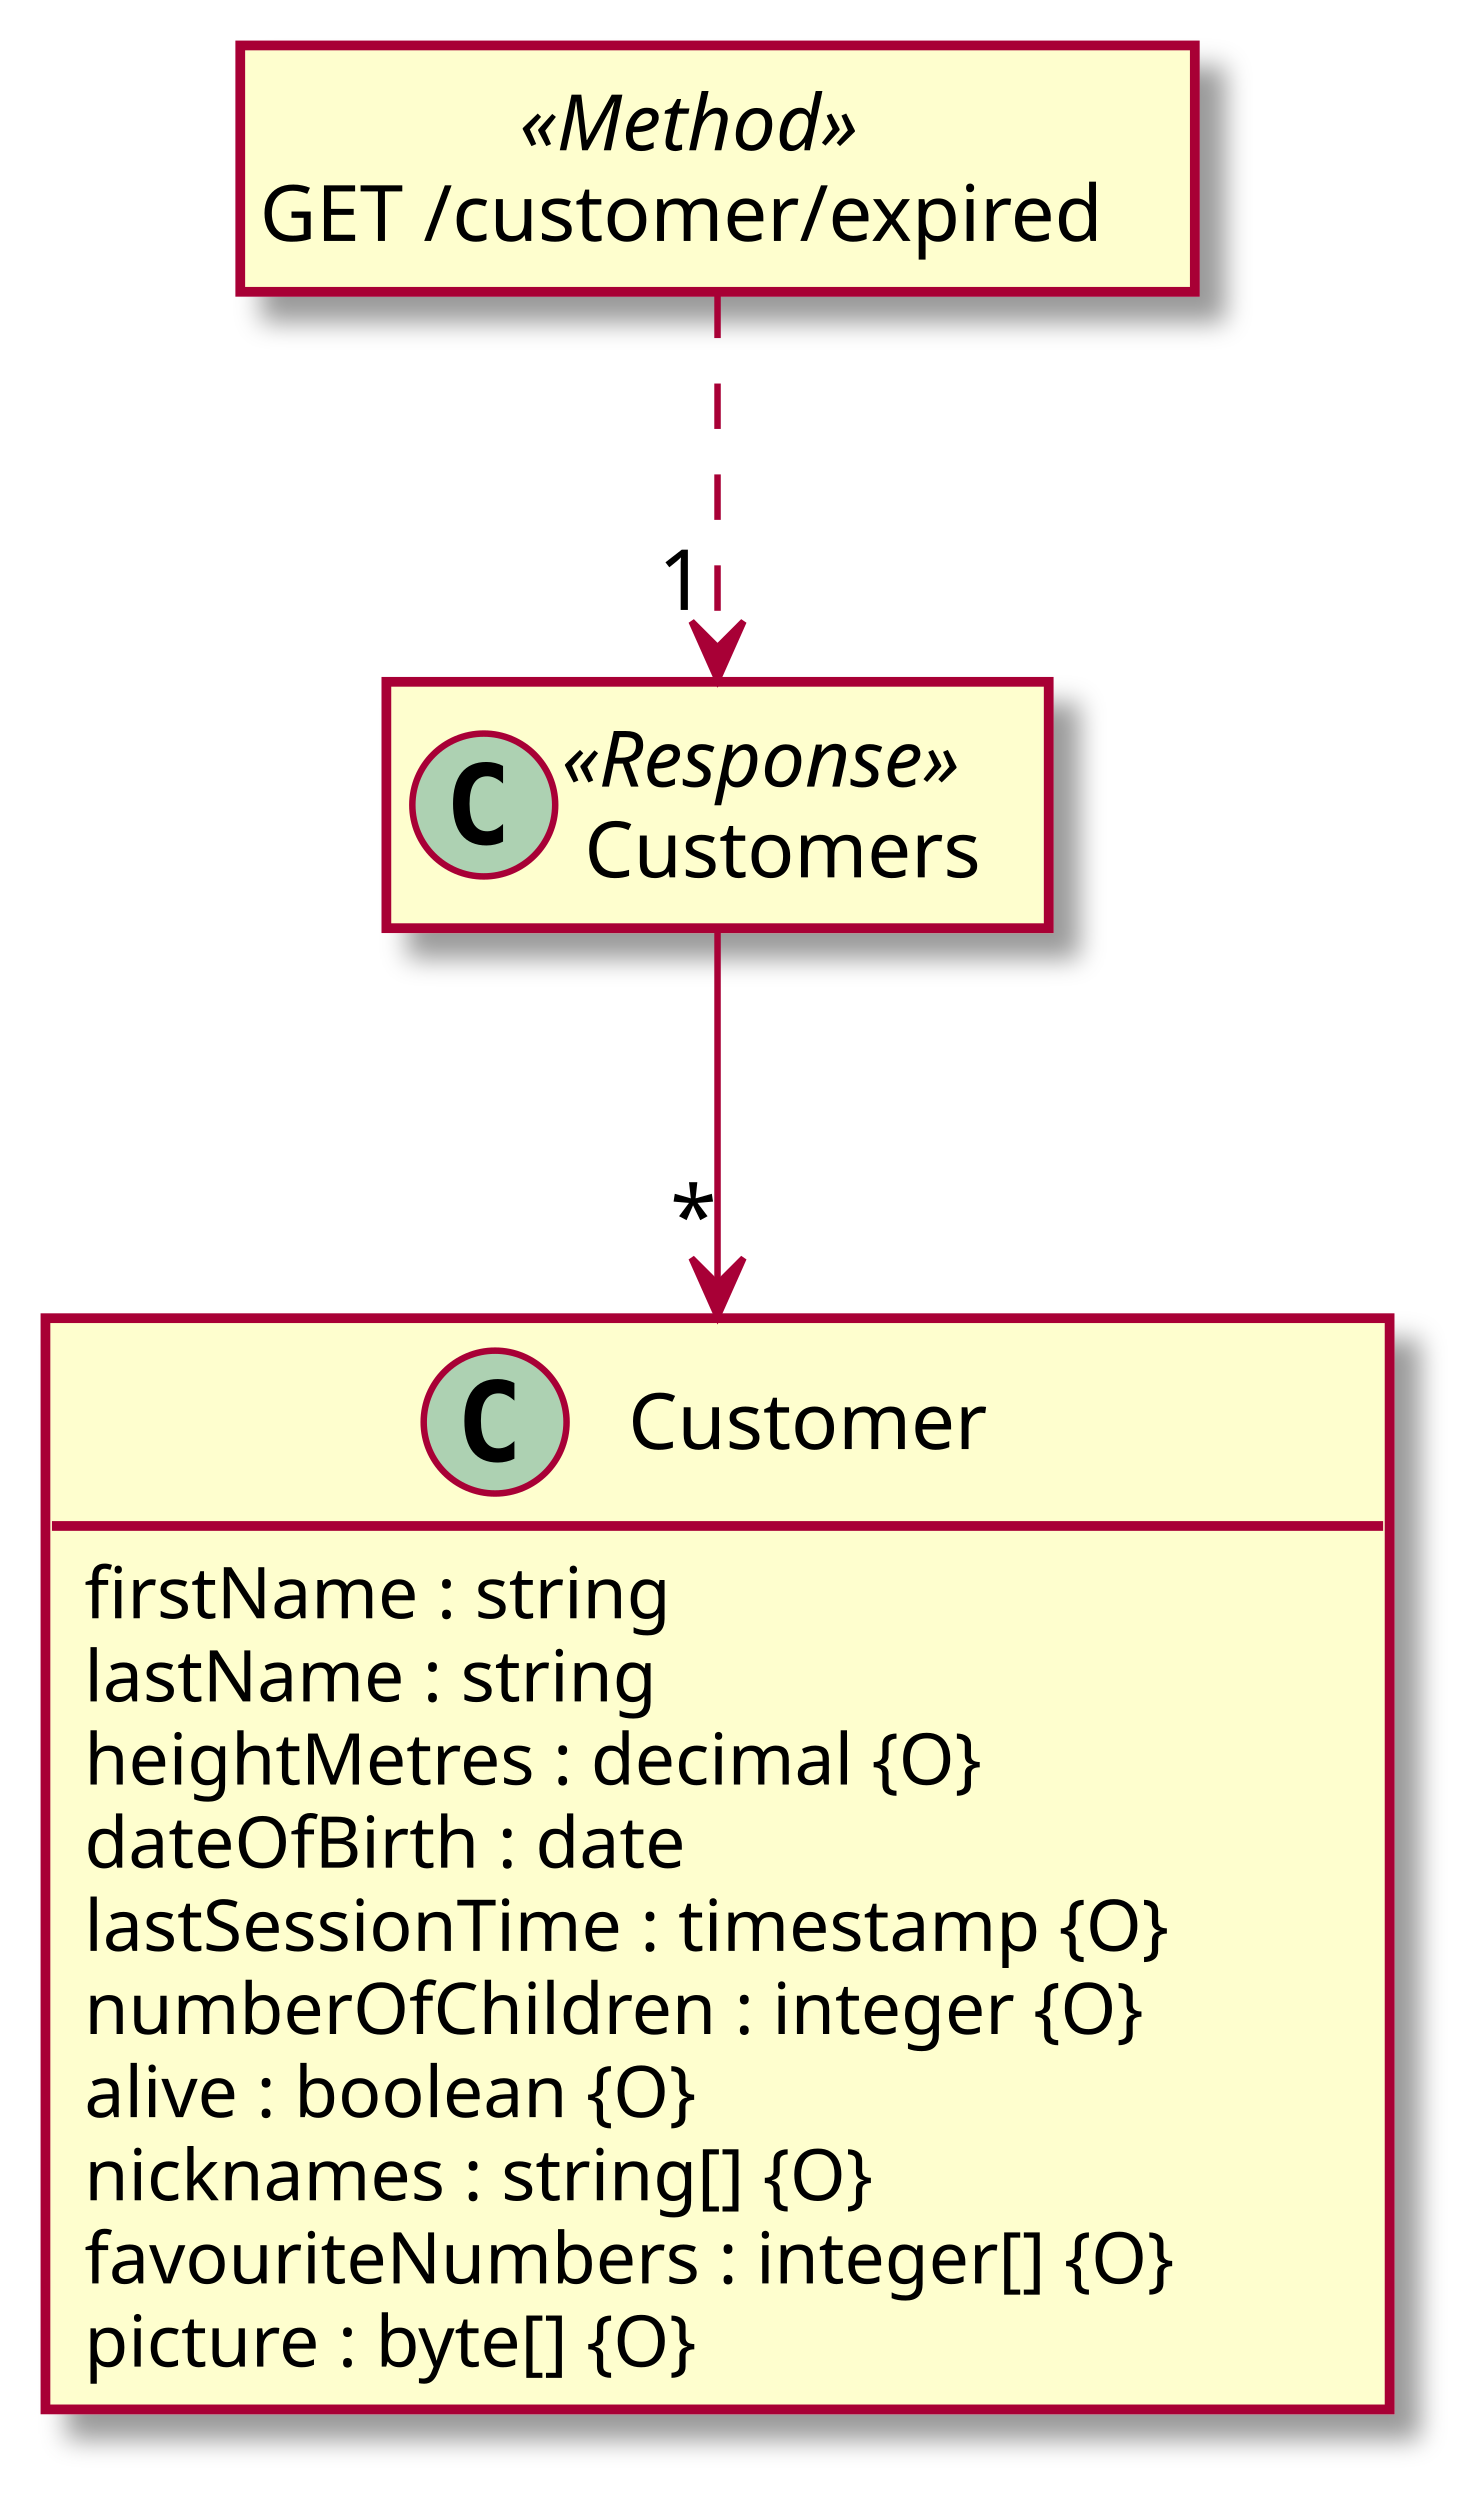
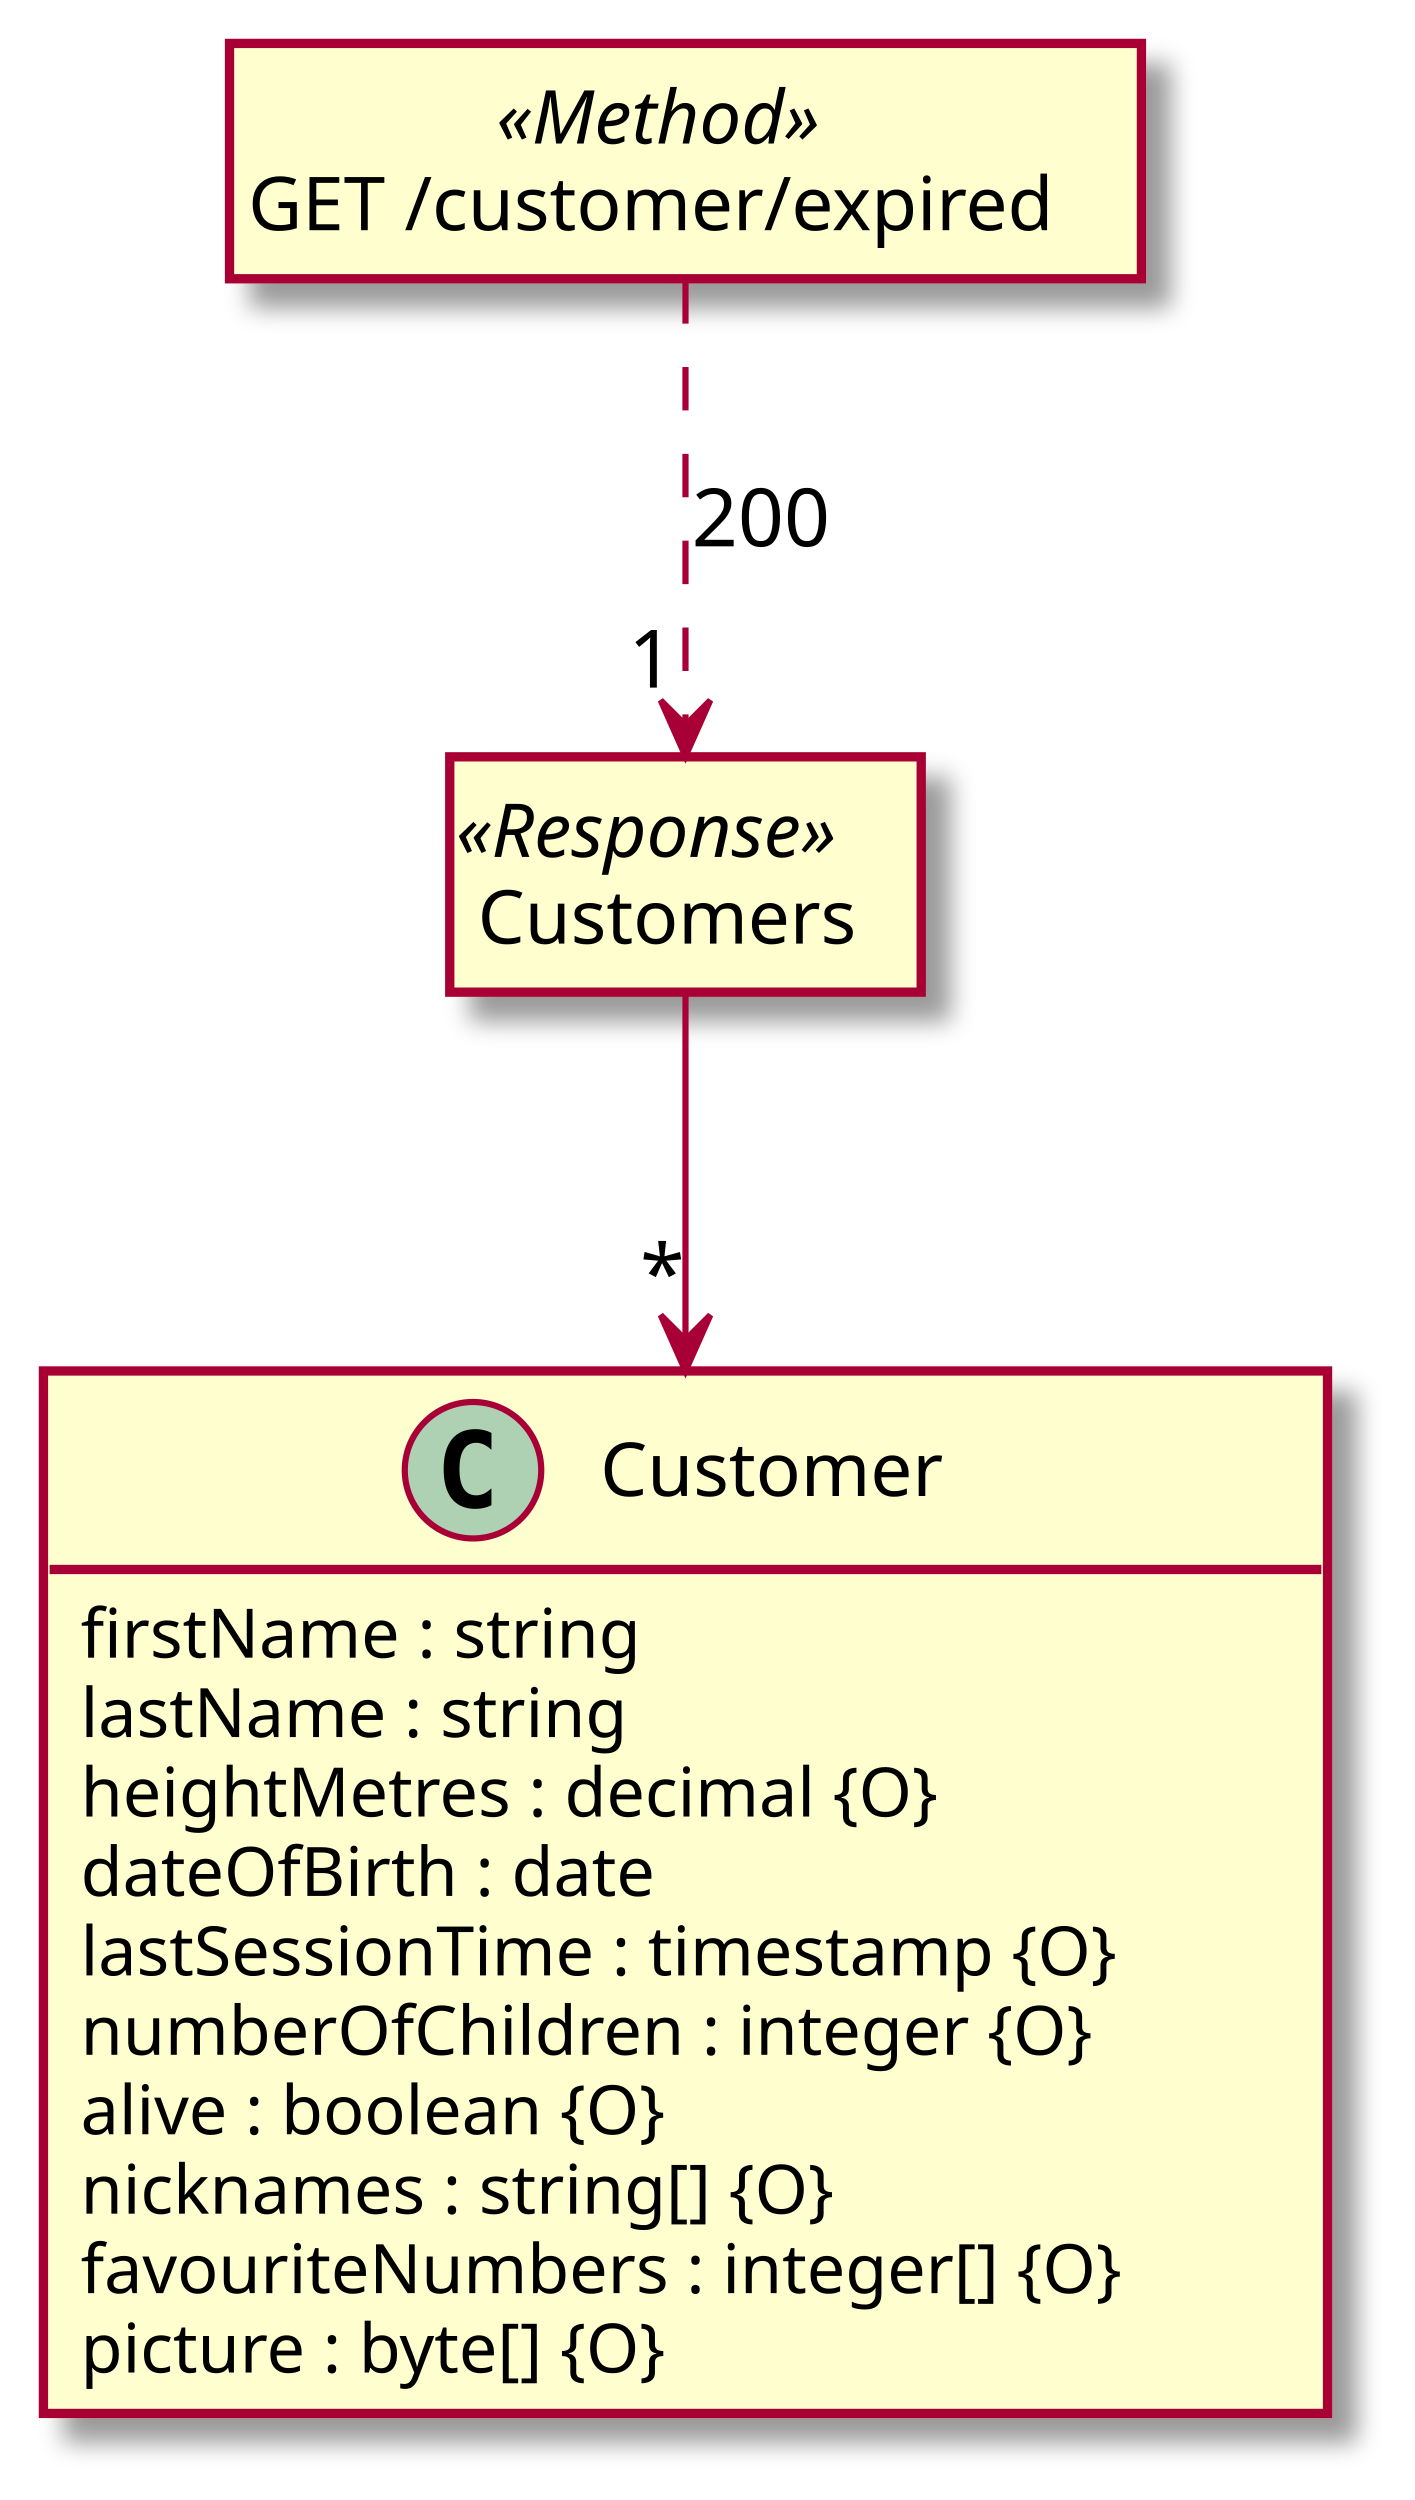
- <svg xmlns="http://www.w3.org/2000/svg" contentScriptType="application/ecmascript" contentStyleType="text/css" height="385px" preserveAspectRatio="none" style="width:228px;height:385px;" version="1.1" viewBox="0 0 228 385" width="228px" zoomAndPan="magnify">
+ <svg xmlns="http://www.w3.org/2000/svg" contentScriptType="application/ecmascript" contentStyleType="text/css" height="403px" preserveAspectRatio="none" style="width:228px;height:403px;" version="1.1" viewBox="0 0 228 403" width="228px" zoomAndPan="magnify">
  <defs>
-     <filter height="300%" id="f12pl1rucai89r" width="300%" x="-1" y="-1">
+     <filter height="300%" id="f19bq16i5svtcl" width="300%" x="-1" y="-1">
      <feGaussianBlur result="blurOut" stdDeviation="2.0" />
      <feColorMatrix in="blurOut" result="blurOut2" type="matrix" values="0 0 0 0 0 0 0 0 0 0 0 0 0 0 0 0 0 0 .4 0" />
      <feOffset dx="4.0" dy="4.0" in="blurOut2" result="blurOut3" />
      <feBlend in="SourceGraphic" in2="blurOut3" mode="normal" />
    </filter>
  </defs>
  <g>
-     <rect codeLine="6" fill="#FEFECE" filter="url(#f12pl1rucai89r)" height="168.047" id="Customer" style="stroke:#A80036;stroke-width:1.5;" width="207" x="7" y="203" />
-     <ellipse cx="76.25" cy="219" fill="#ADD1B2" rx="11" ry="11" style="stroke:#A80036;stroke-width:1.0;" />
-     <path d="M79.219,224.641 Q78.641,224.938 78,225.078 Q77.359,225.234 76.656,225.234 Q74.156,225.234 72.828,223.594 Q71.516,221.938 71.516,218.812 Q71.516,215.688 72.828,214.031 Q74.156,212.375 76.656,212.375 Q77.359,212.375 78,212.531 Q78.656,212.688 79.219,212.984 L79.219,215.703 Q78.594,215.125 78,214.859 Q77.406,214.578 76.781,214.578 Q75.438,214.578 74.75,215.656 Q74.062,216.719 74.062,218.812 Q74.062,220.906 74.75,221.984 Q75.438,223.047 76.781,223.047 Q77.406,223.047 78,222.781 Q78.594,222.5 79.219,221.922 L79.219,224.641 Z " fill="#000000" />
-     <text fill="#000000" font-family="sans-serif" font-size="12" lengthAdjust="spacing" textLength="60" x="96.75" y="223.154">Customer</text>
-     <line style="stroke:#A80036;stroke-width:1.5;" x1="8" x2="213" y1="235" y2="235" />
-     <text fill="#000000" font-family="sans-serif" font-size="11" lengthAdjust="spacing" textLength="101" x="13" y="249.21">firstName : string</text>
-     <text fill="#000000" font-family="sans-serif" font-size="11" lengthAdjust="spacing" textLength="99" x="13" y="262.015">lastName : string</text>
-     <text fill="#000000" font-family="sans-serif" font-size="11" lengthAdjust="spacing" textLength="157" x="13" y="274.82">heightMetres : decimal {O}</text>
-     <text fill="#000000" font-family="sans-serif" font-size="11" lengthAdjust="spacing" textLength="102" x="13" y="287.625">dateOfBirth : date</text>
-     <text fill="#000000" font-family="sans-serif" font-size="11" lengthAdjust="spacing" textLength="195" x="13" y="300.429">lastSessionTime : timestamp {O}</text>
-     <text fill="#000000" font-family="sans-serif" font-size="11" lengthAdjust="spacing" textLength="183" x="13" y="313.234">numberOfChildren : integer {O}</text>
-     <text fill="#000000" font-family="sans-serif" font-size="11" lengthAdjust="spacing" textLength="110" x="13" y="326.039">alive : boolean {O}</text>
-     <text fill="#000000" font-family="sans-serif" font-size="11" lengthAdjust="spacing" textLength="141" x="13" y="338.843">nicknames : string[] {O}</text>
-     <text fill="#000000" font-family="sans-serif" font-size="11" lengthAdjust="spacing" textLength="189" x="13" y="351.648">favouriteNumbers : integer[] {O}</text>
-     <text fill="#000000" font-family="sans-serif" font-size="11" lengthAdjust="spacing" textLength="110" x="13" y="364.453">picture : byte[] {O}</text>
-     <rect codeLine="19" fill="#FEFECE" filter="url(#f12pl1rucai89r)" height="37.938" id="Customers" style="stroke:#A80036;stroke-width:1.5;" width="102" x="59.5" y="105" />
-     <ellipse cx="74.5" cy="123.969" fill="#ADD1B2" rx="11" ry="11" style="stroke:#A80036;stroke-width:1.0;" />
-     <path d="M77.469,129.609 Q76.891,129.906 76.25,130.047 Q75.609,130.203 74.906,130.203 Q72.406,130.203 71.078,128.562 Q69.766,126.906 69.766,123.781 Q69.766,120.656 71.078,119 Q72.406,117.344 74.906,117.344 Q75.609,117.344 76.25,117.5 Q76.906,117.656 77.469,117.953 L77.469,120.672 Q76.844,120.094 76.25,119.828 Q75.656,119.547 75.031,119.547 Q73.688,119.547 73,120.625 Q72.312,121.688 72.312,123.781 Q72.312,125.875 73,126.953 Q73.688,128.016 75.031,128.016 Q75.656,128.016 76.25,127.75 Q76.844,127.469 77.469,126.891 L77.469,129.609 Z " fill="#000000" />
-     <text fill="#000000" font-family="sans-serif" font-size="12" font-style="italic" lengthAdjust="spacing" textLength="74" x="86.5" y="121.139">«Response»</text>
-     <text fill="#000000" font-family="sans-serif" font-size="12" lengthAdjust="spacing" textLength="67" x="90" y="135.107">Customers</text>
-     <rect codeLine="22" fill="#FEFECE" filter="url(#f12pl1rucai89r)" height="37.938" id="GET /customer/expired" style="stroke:#A80036;stroke-width:1.5;" width="147" x="37" y="7" />
+     <rect codeLine="8" fill="#FEFECE" filter="url(#f19bq16i5svtcl)" height="168.047" id="Customer" style="stroke:#A80036;stroke-width:1.5;" width="207" x="7" y="221" />
+     <ellipse cx="76.25" cy="237" fill="#ADD1B2" rx="11" ry="11" style="stroke:#A80036;stroke-width:1.0;" />
+     <path d="M79.219,242.641 Q78.641,242.938 78,243.078 Q77.359,243.234 76.656,243.234 Q74.156,243.234 72.828,241.594 Q71.516,239.938 71.516,236.812 Q71.516,233.688 72.828,232.031 Q74.156,230.375 76.656,230.375 Q77.359,230.375 78,230.531 Q78.656,230.688 79.219,230.984 L79.219,233.703 Q78.594,233.125 78,232.859 Q77.406,232.578 76.781,232.578 Q75.438,232.578 74.75,233.656 Q74.062,234.719 74.062,236.812 Q74.062,238.906 74.75,239.984 Q75.438,241.047 76.781,241.047 Q77.406,241.047 78,240.781 Q78.594,240.5 79.219,239.922 L79.219,242.641 Z " fill="#000000" />
+     <text fill="#000000" font-family="sans-serif" font-size="12" lengthAdjust="spacing" textLength="60" x="96.75" y="241.154">Customer</text>
+     <line style="stroke:#A80036;stroke-width:1.5;" x1="8" x2="213" y1="253" y2="253" />
+     <text fill="#000000" font-family="sans-serif" font-size="11" lengthAdjust="spacing" textLength="101" x="13" y="267.21">firstName : string</text>
+     <text fill="#000000" font-family="sans-serif" font-size="11" lengthAdjust="spacing" textLength="99" x="13" y="280.015">lastName : string</text>
+     <text fill="#000000" font-family="sans-serif" font-size="11" lengthAdjust="spacing" textLength="157" x="13" y="292.82">heightMetres : decimal {O}</text>
+     <text fill="#000000" font-family="sans-serif" font-size="11" lengthAdjust="spacing" textLength="102" x="13" y="305.625">dateOfBirth : date</text>
+     <text fill="#000000" font-family="sans-serif" font-size="11" lengthAdjust="spacing" textLength="195" x="13" y="318.429">lastSessionTime : timestamp {O}</text>
+     <text fill="#000000" font-family="sans-serif" font-size="11" lengthAdjust="spacing" textLength="183" x="13" y="331.234">numberOfChildren : integer {O}</text>
+     <text fill="#000000" font-family="sans-serif" font-size="11" lengthAdjust="spacing" textLength="110" x="13" y="344.039">alive : boolean {O}</text>
+     <text fill="#000000" font-family="sans-serif" font-size="11" lengthAdjust="spacing" textLength="141" x="13" y="356.843">nicknames : string[] {O}</text>
+     <text fill="#000000" font-family="sans-serif" font-size="11" lengthAdjust="spacing" textLength="189" x="13" y="369.648">favouriteNumbers : integer[] {O}</text>
+     <text fill="#000000" font-family="sans-serif" font-size="11" lengthAdjust="spacing" textLength="110" x="13" y="382.453">picture : byte[] {O}</text>
+     <rect codeLine="21" fill="#FEFECE" filter="url(#f19bq16i5svtcl)" height="37.938" id="Customers" style="stroke:#A80036;stroke-width:1.5;" width="76" x="72.5" y="122" />
+     <text fill="#000000" font-family="sans-serif" font-size="12" font-style="italic" lengthAdjust="spacing" textLength="74" x="73.5" y="138.139">«Response»</text>
+     <text fill="#000000" font-family="sans-serif" font-size="12" lengthAdjust="spacing" textLength="67" x="77" y="152.107">Customers</text>
+     <rect codeLine="24" fill="#FEFECE" filter="url(#f19bq16i5svtcl)" height="37.938" id="GET /customer/expired" style="stroke:#A80036;stroke-width:1.5;" width="147" x="37" y="7" />
    <text fill="#000000" font-family="sans-serif" font-size="12" font-style="italic" lengthAdjust="spacing" textLength="61" x="80" y="23.139">«Method»</text>
    <text fill="#000000" font-family="sans-serif" font-size="12" lengthAdjust="spacing" textLength="141" x="40" y="37.107">GET /customer/expired</text>
-     <path codeLine="25" d="M110.5,143.16 C110.5,156.94 110.5,177 110.5,197.75 " fill="none" id="Customers-to-Customer" style="stroke:#A80036;stroke-width:1.0;" />
-     <polygon fill="#A80036" points="110.5,202.75,114.5,193.75,110.5,197.75,106.5,193.75,110.5,202.75" style="stroke:#A80036;stroke-width:1.0;" />
-     <text fill="#000000" font-family="sans-serif" font-size="13" lengthAdjust="spacing" textLength="7" x="103.199" y="191.936">*</text>
-     <path codeLine="27" d="M110.5,45.06 C110.5,60.51 110.5,82.86 110.5,99.67 " fill="none" id="GET /customer/expired-to-Customers" style="stroke:#A80036;stroke-width:1.0;stroke-dasharray:7.0,7.0;" />
-     <polygon fill="#A80036" points="110.5,104.7,114.5,95.7,110.5,99.7,106.5,95.7,110.5,104.7" style="stroke:#A80036;stroke-width:1.0;" />
-     <text fill="#000000" font-family="sans-serif" font-size="13" lengthAdjust="spacing" textLength="8" x="101.325" y="93.923">1</text>
+     <path codeLine="27" d="M110.5,160.27 C110.5,174.29 110.5,194.77 110.5,215.89 " fill="none" id="Customers-to-Customer" style="stroke:#A80036;stroke-width:1.0;" />
+     <polygon fill="#A80036" points="110.5,220.99,114.5,211.99,110.5,215.99,106.5,211.99,110.5,220.99" style="stroke:#A80036;stroke-width:1.0;" />
+     <text fill="#000000" font-family="sans-serif" font-size="13" lengthAdjust="spacing" textLength="7" x="103.188" y="209.911">*</text>
+     <path codeLine="29" d="M110.5,45.16 C110.5,64.6 110.5,95.5 110.5,116.72 " fill="none" id="GET /customer/expired-to-Customers" style="stroke:#A80036;stroke-width:1.0;stroke-dasharray:7.0,7.0;" />
+     <polygon fill="#A80036" points="110.5,121.89,114.5,112.89,110.5,116.89,106.5,112.89,110.5,121.89" style="stroke:#A80036;stroke-width:1.0;" />
+     <text fill="#000000" font-family="sans-serif" font-size="13" lengthAdjust="spacing" textLength="24" x="111.5" y="88.067">200</text>
+     <text fill="#000000" font-family="sans-serif" font-size="13" lengthAdjust="spacing" textLength="8" x="101.275" y="110.838">1</text>
  </g>
</svg>
